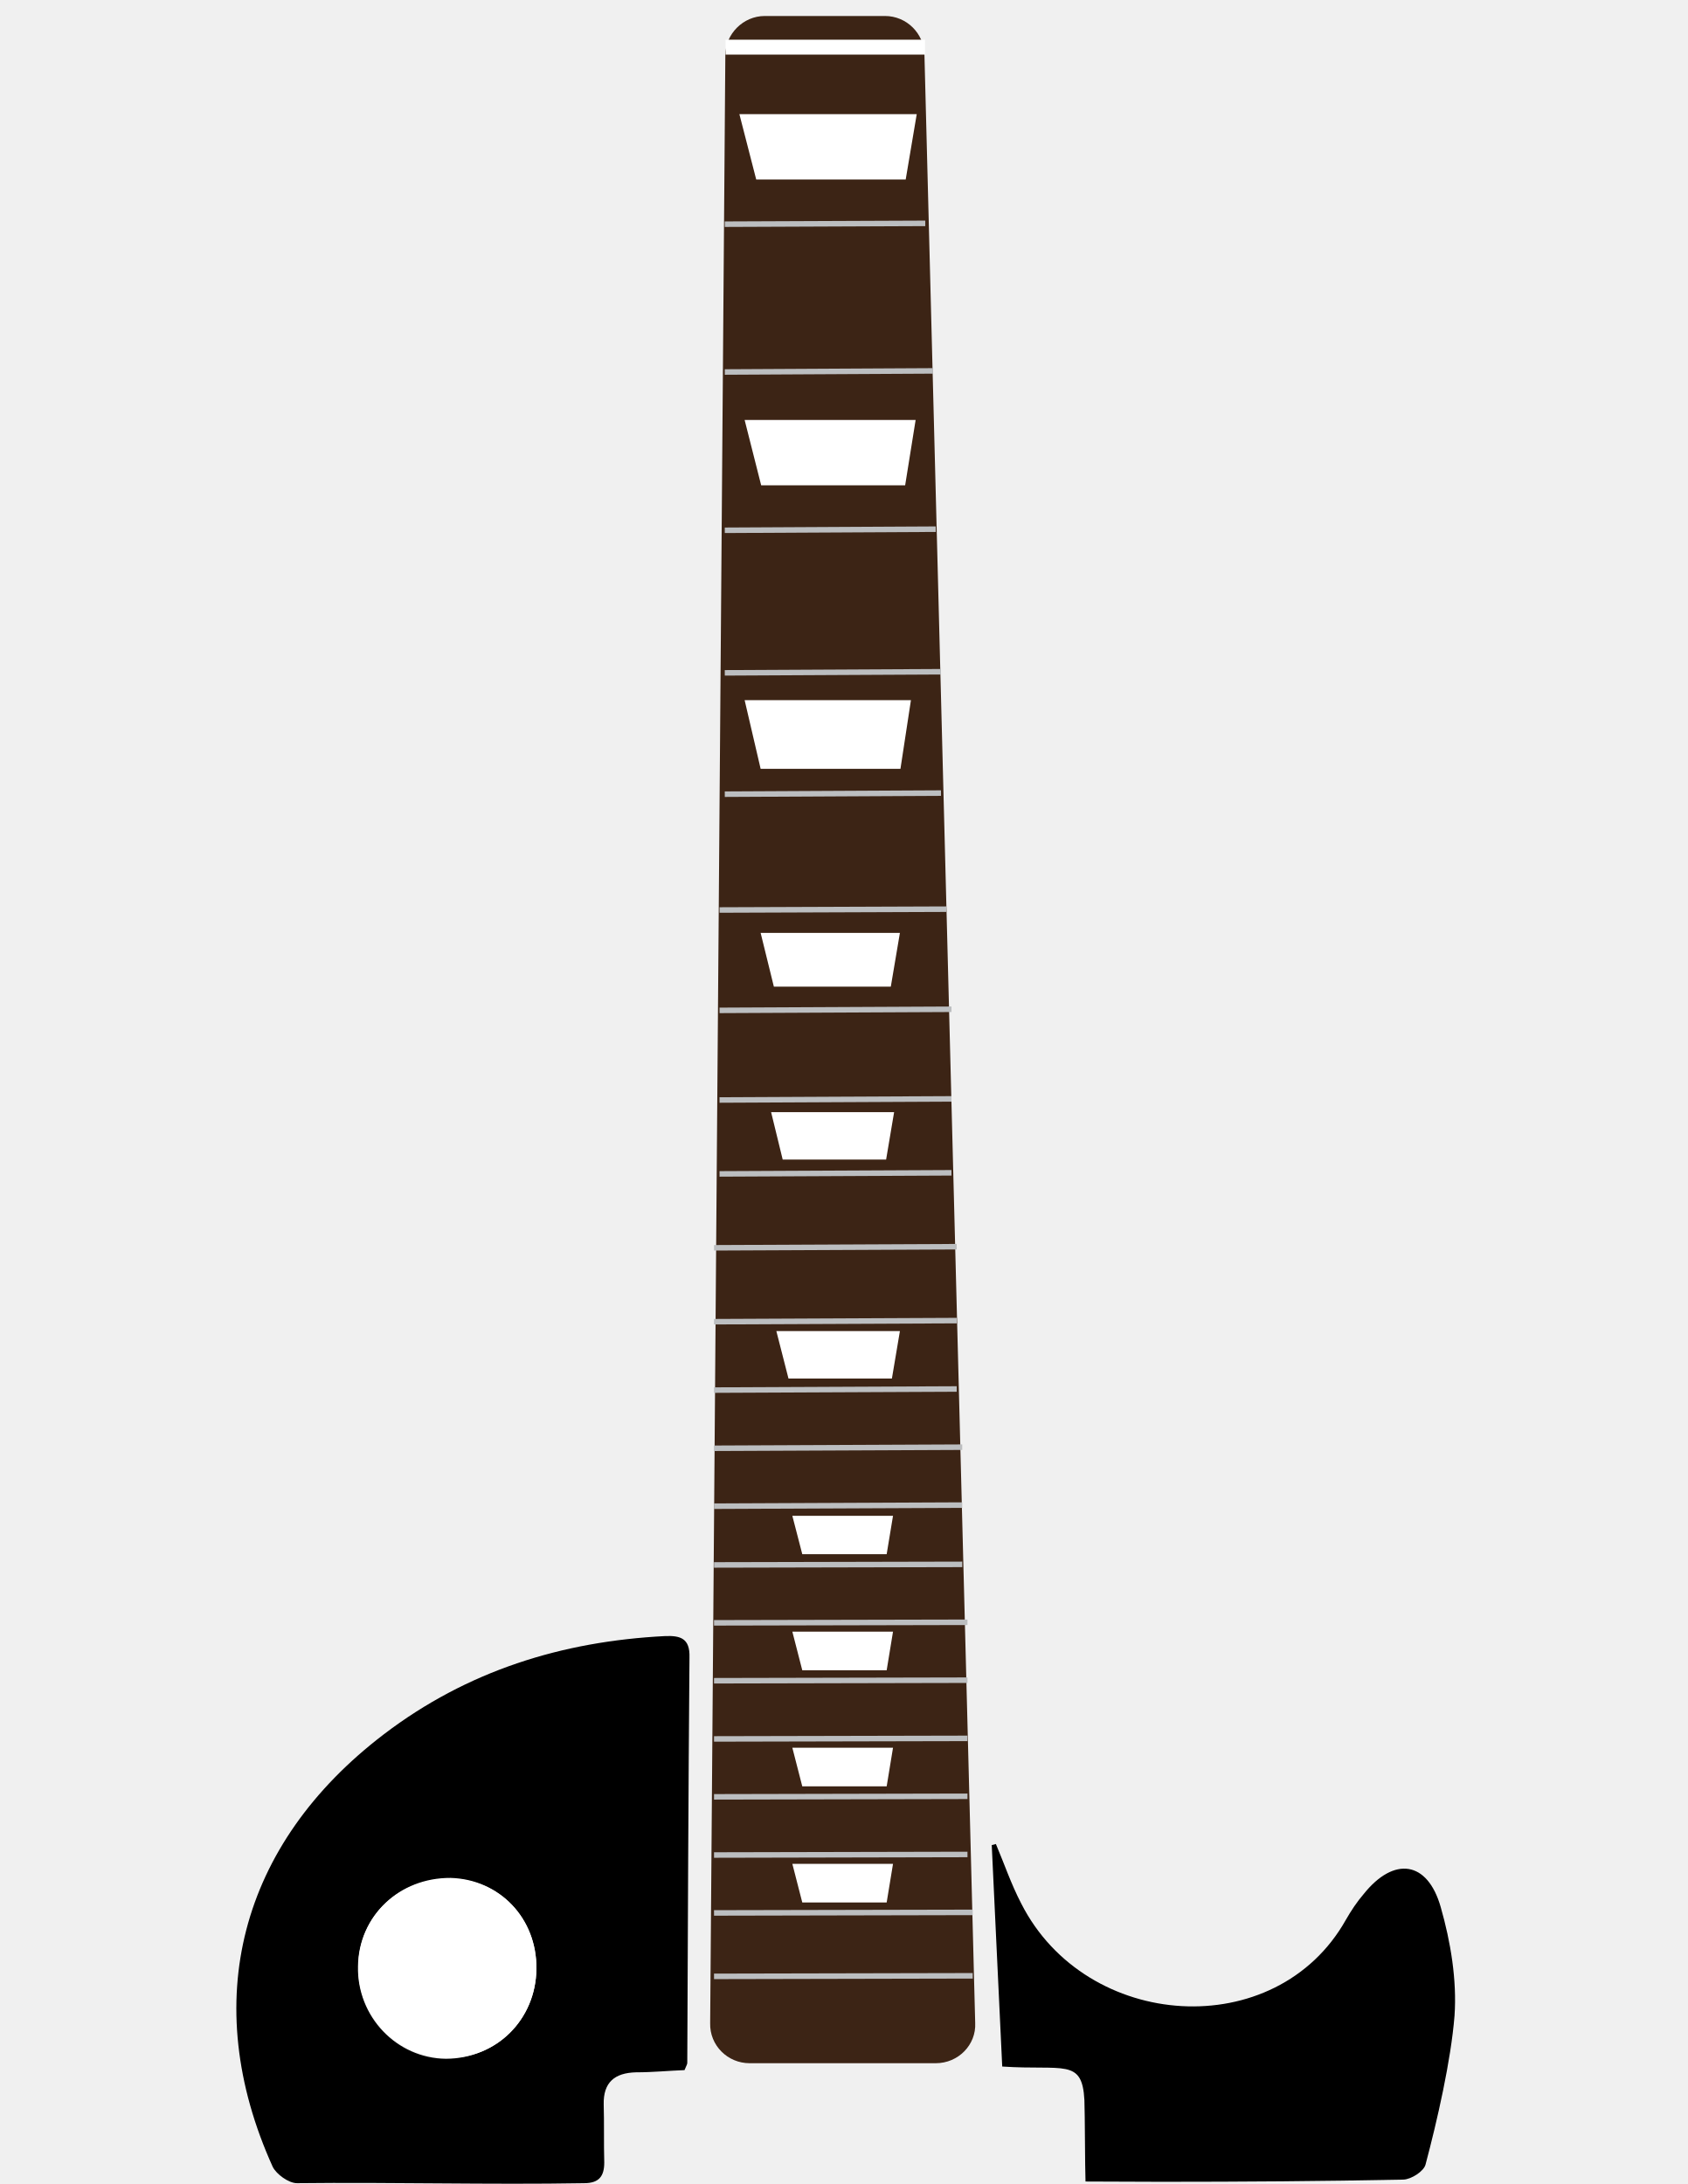
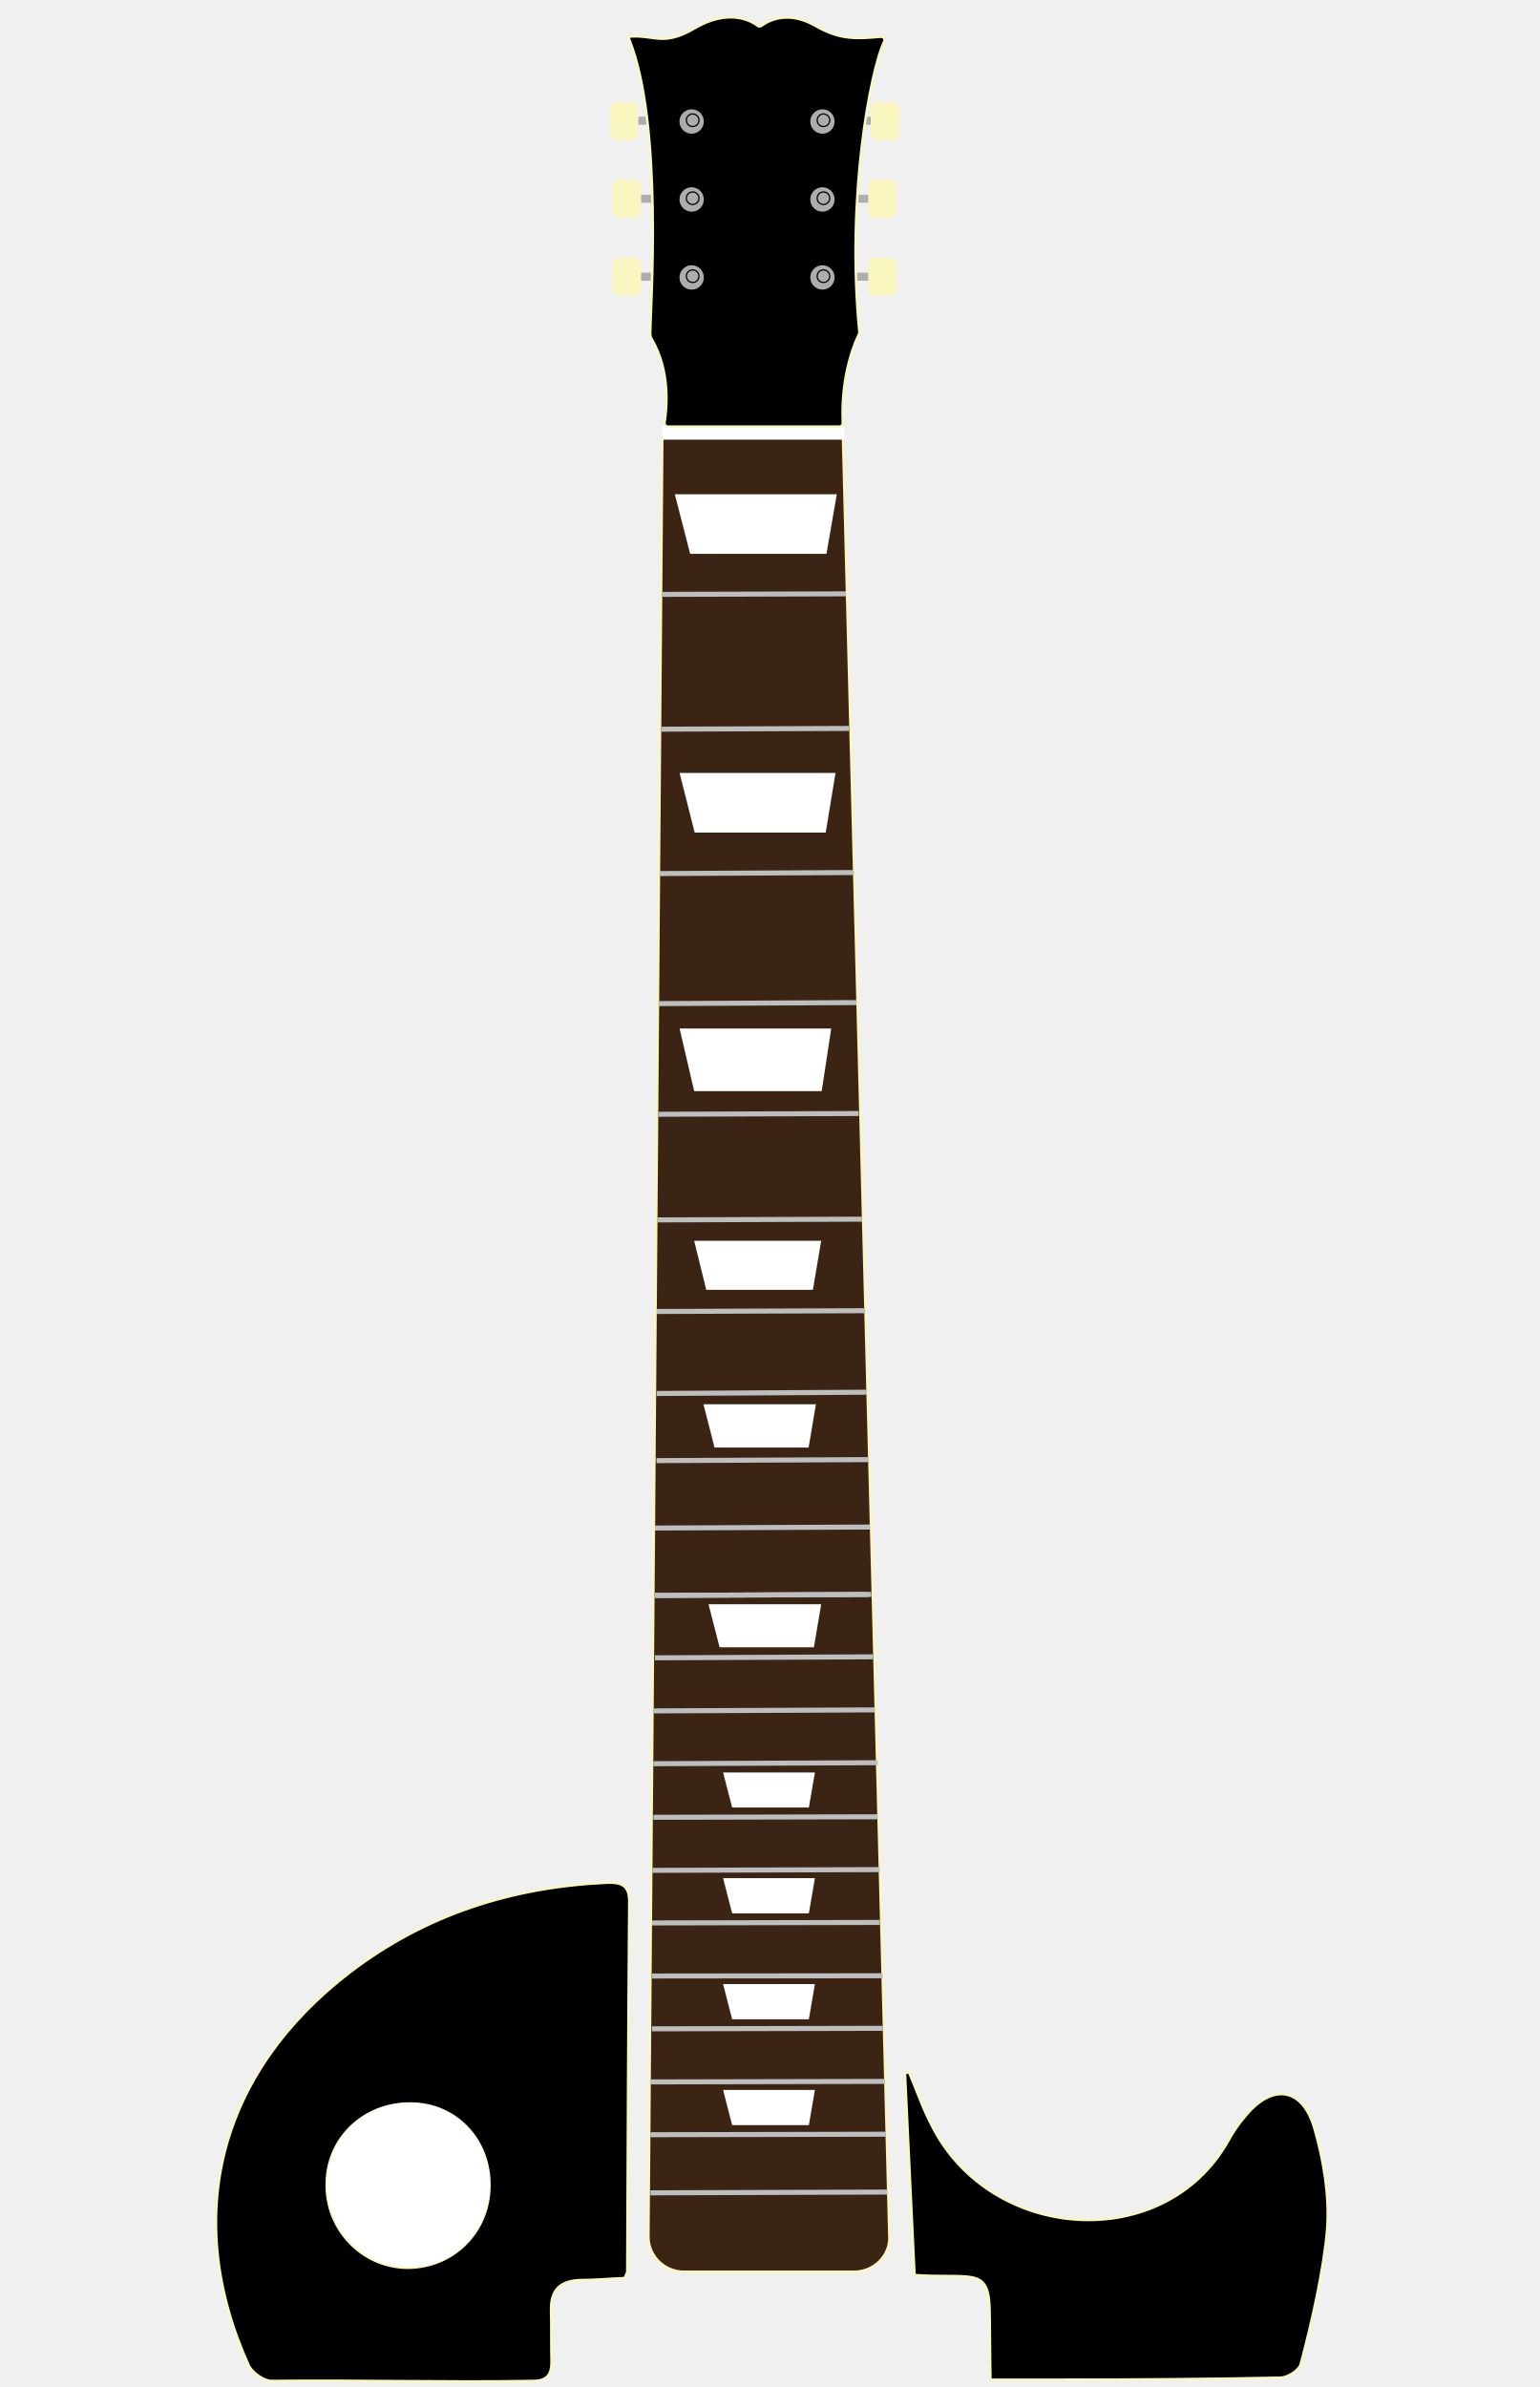
- <svg xmlns="http://www.w3.org/2000/svg" version="1.1" id="Layer_1" x="0px" y="0px" viewBox="0 0 612 792" enable-background="new 0 0 612 792" xml:space="preserve">
-   <g id="body">
-     <g>
+ <svg xmlns="http://www.w3.org/2000/svg" version="1.1" id="Layer_1" x="0px" y="0px" viewBox="0 -157 612 949" enable-background="new 0 -157 612 949" xml:space="preserve">
+   <g id="Layer_1_1_">
+     <g id="body">
      <g>
        <g>
-           <path d="M248.2,750.7c-5.5,0.2-11.5,0.8-17.6,0.8c-7.7,0.2-11.9,3.6-11.7,11.7c0.2,6.3,0,14.5,0.2,21c0,5-1.9,7.5-7.3,7.5      c-34.6,0.6-69.4-0.4-104.1,0c-3.1,0-7.5-3.3-8.8-5.9C71.8,725.9,87,668.7,139.2,628.9c30.2-23,64.5-33.7,102-35.6      c5.5-0.2,9,0.8,8.8,7.7c-0.4,49-0.6,97.9-0.8,147.1C249.2,748.6,248.8,749.2,248.2,750.7z M194.5,714      c0.2-18.4-13.4-32.5-31.2-32.7c-18.6-0.2-33.3,13.6-33.5,31.8c-0.4,18.2,14,33.3,31.9,33.5C179.9,746.5,194.3,732.4,194.5,714z" />
-           <path d="M393.6,791.1c-0.2-5.2-0.2-24.3-0.4-29.5c-0.8-15.3-7.5-10.7-29.8-12.2c-1.3-26.6-2.5-53.4-3.8-80.3      c1-0.2,0.8-0.2,1.5-0.4c3.1,7.3,5.5,14.5,9.2,21.6c23.5,46.3,92.4,50.9,117.7,5.9c1.9-3.3,4-6.5,6.5-9.4      c10.9-13.6,23.1-12.1,27.9,4.8c3.6,12.6,5.9,26.4,5,39.4c-1.3,16.3-6.3,38.1-10.5,53.9c-0.6,2.5-5.2,5.4-8,5.5      c-29.3,0.6-58.5,0.8-87.8,0.8" />
-           <path fill="#FFFFFF" d="M194.5,714c-0.2,18.4-14.5,32.7-32.7,32.3c-18-0.2-32.3-15.3-31.9-33.5c0.4-18.2,14.9-31.9,33.5-31.8      C181.1,681.5,194.7,695.6,194.5,714z" />
+           <g>
+             <path stroke="#F9F6C0" stroke-miterlimit="10" d="M248.4,748.7c-5.5,0.2-11.5,0.8-17.6,0.8c-7.7,0.2-11.8,3.6-11.7,11.7       c0.2,6.3,0,14.5,0.2,20.9c0,5-1.9,7.5-7.3,7.5c-34.6,0.6-69.4-0.4-104.1,0c-3.1,0-7.5-3.4-8.9-5.9       C72,724.1,87.2,666.9,139.3,627c30.2-23,64.5-33.8,102-35.5c5.5-0.2,9,0.8,8.9,7.7c-0.4,49-0.6,97.9-0.8,147.1       C249.3,746.6,249,747.2,248.4,748.7z M194.6,712c0.2-18.4-13.4-32.6-31.2-32.7c-18.6-0.2-33.3,13.6-33.5,31.8       c-0.4,18.2,14,33.3,32,33.5C180.2,744.6,194.5,730.4,194.6,712z" />
+             <path stroke="#F9F6C0" stroke-miterlimit="10" d="M393.8,789.1c-0.2-5.1-0.2-24.3-0.4-29.4c-0.8-15.3-7.5-10.7-29.8-12.2       c-1.3-26.6-2.5-53.4-3.8-80.3c1-0.2,0.8-0.2,1.6-0.4c3.1,7.3,5.5,14.5,9.2,21.5c23.5,46.3,92.4,50.9,117.7,5.9       c1.9-3.4,3.9-6.5,6.5-9.5c10.9-13.6,23.1-12.1,27.9,4.8c3.6,12.6,5.9,26.5,5,39.4c-1.3,16.3-6.3,38.1-10.5,53.9       c-0.6,2.5-5.1,5.4-8,5.5c-29.3,0.6-58.5,0.8-87.9,0.8C393.8,789.1,393.8,789.1,393.8,789.1z" />
+             <path fill="#FFFFFF" d="M194.6,712c-0.2,18.4-14.5,32.7-32.7,32.3c-18-0.2-32.3-15.3-32-33.5c0.4-18.2,14.8-32,33.5-31.8       C181.4,679.4,194.9,693.6,194.6,712z" />
+           </g>
        </g>
      </g>
    </g>
+     <g id="neck">
+       <g>
+         <g>
+           <path fill="#3C2415" stroke="#F9F6C0" stroke-miterlimit="10" d="M339.5,746.2H272c-8,0-14.5-6.5-14.2-14.5l5.5-713.6      c0-7.8,6.5-14.2,14.2-14.2H321c7.8,0,14.2,6.3,14.2,14.2l18.4,713.6C354.2,739.5,347.7,746.2,339.5,746.2z" />
+         </g>
+       </g>
+       <polygon fill="#FFFFFF" points="328.3,174 276.2,174 270.2,150.3 332.2,150.3   " />
+       <polygon fill="#FFFFFF" points="328.6,63.2 274.4,63.2 268.3,39.5 332.7,39.5   " />
+       <polygon fill="#FFFFFF" points="326.7,276.8 276,276.8 270.2,251.9 330.5,251.9   " />
+       <polygon fill="#FFFFFF" points="323.2,355.8 280.8,355.8 276,336.3 326.5,336.3   " />
+       <polygon fill="#FFFFFF" points="321.5,418.5 284.1,418.5 279.7,401.3 324.4,401.3   " />
+       <polygon fill="#FFFFFF" points="323.6,497.9 286.1,497.9 281.7,480.8 326.5,480.8   " />
+       <polygon fill="#FFFFFF" points="321.6,561.6 291.1,561.6 287.5,547.7 324,547.7   " />
+       <polygon fill="#FFFFFF" points="321.6,603.7 291.1,603.7 287.5,589.7 324,589.7   " />
+       <polygon fill="#FFFFFF" points="321.6,645.8 291.1,645.8 287.5,631.8 324,631.8   " />
+       <polygon fill="#FFFFFF" points="321.6,687.9 291.1,687.9 287.5,673.9 324,673.9   " />
+       <line fill="none" x1="270.2" y1="254.1" x2="330.1" y2="254.1" />
+       <line fill="none" stroke="#BCBEC0" stroke-width="2" stroke-miterlimit="10" x1="263.4" y1="79.3" x2="336.4" y2="79.1" />
+       <line fill="none" stroke="#BCBEC0" stroke-width="2" stroke-miterlimit="10" x1="263" y1="132.9" x2="337.6" y2="132.6" />
+       <line fill="none" stroke="#BCBEC0" stroke-width="2" stroke-miterlimit="10" x1="262.2" y1="190.3" x2="339.5" y2="189.9" />
+       <line fill="none" stroke="#BCBEC0" stroke-width="2" stroke-miterlimit="10" x1="261.8" y1="242" x2="340.6" y2="241.6" />
+       <line fill="none" stroke="#BCBEC0" stroke-width="2" stroke-miterlimit="10" x1="261.8" y1="286" x2="341.4" y2="285.7" />
+       <line fill="none" stroke="#BCBEC0" stroke-width="2" stroke-miterlimit="10" x1="261.4" y1="328" x2="342.7" y2="327.7" />
+       <line fill="none" stroke="#BCBEC0" stroke-width="2" stroke-miterlimit="10" x1="261.1" y1="364.4" x2="344" y2="364.1" />
+       <line fill="none" stroke="#BCBEC0" stroke-width="2" stroke-miterlimit="10" x1="261.1" y1="397" x2="344.7" y2="396.5" />
+       <line fill="none" stroke="#BCBEC0" stroke-width="2" stroke-miterlimit="10" x1="261" y1="423.7" x2="345.2" y2="423.3" />
+       <line fill="none" stroke="#BCBEC0" stroke-width="2" stroke-miterlimit="10" x1="260.4" y1="450.5" x2="345.9" y2="450.1" />
+       <line fill="none" stroke="#BCBEC0" stroke-width="2" stroke-miterlimit="10" x1="260.4" y1="477.3" x2="346.4" y2="476.9" />
+       <line fill="none" stroke="#BCBEC0" stroke-width="2" stroke-miterlimit="10" x1="260.4" y1="477.3" x2="345.2" y2="476.9" />
+       <line fill="none" stroke="#BCBEC0" stroke-width="2" stroke-miterlimit="10" x1="260.4" y1="502.1" x2="347.1" y2="501.7" />
+       <line fill="none" stroke="#BCBEC0" stroke-width="2" stroke-miterlimit="10" x1="259.8" y1="523.2" x2="347.9" y2="522.8" />
+       <line fill="none" stroke="#BCBEC0" stroke-width="2" stroke-miterlimit="10" x1="259.8" y1="544.2" x2="349" y2="543.8" />
+       <line fill="none" stroke="#BCBEC0" stroke-width="2" stroke-miterlimit="10" x1="259.8" y1="565.5" x2="349" y2="565.3" />
+       <line fill="none" stroke="#BCBEC0" stroke-width="2" stroke-miterlimit="10" x1="259.4" y1="586.6" x2="349.8" y2="586.3" />
+       <line fill="none" stroke="#BCBEC0" stroke-width="2" stroke-miterlimit="10" x1="259.2" y1="607.5" x2="349.8" y2="607.3" />
+       <line fill="none" stroke="#BCBEC0" stroke-width="2" stroke-miterlimit="10" x1="259.2" y1="628.6" x2="351" y2="628.5" />
+       <line fill="none" stroke="#BCBEC0" stroke-width="2" stroke-miterlimit="10" x1="259.2" y1="649.6" x2="351" y2="649.4" />
+       <line fill="none" stroke="#BCBEC0" stroke-width="2" stroke-miterlimit="10" x1="258.6" y1="670.7" x2="351.9" y2="670.5" />
+       <line fill="none" stroke="#BCBEC0" stroke-width="2" stroke-miterlimit="10" x1="258.6" y1="691.7" x2="352.2" y2="691.5" />
+       <line fill="none" stroke="#BCBEC0" stroke-width="2" stroke-miterlimit="10" x1="258.6" y1="714.8" x2="352.9" y2="714.5" />
+       <rect x="263.4" y="12.4" fill="#FFFFFF" width="72.3" height="5.4" />
+       <rect id="_x3C_Slice_x3E_" x="81.4" y="-1" fill="none" width="449.6" height="792" />
+     </g>
  </g>
-   <g id="neck">
-     <g>
-       <g>
-         <path fill="#3C2415" d="M339.3,748.2h-67.5c-8,0-14.5-6.5-14.3-14.5L263,20.1c0-7.8,6.5-14.3,14.3-14.3h43.6     c7.8,0,14.2,6.3,14.3,14.2l18.4,713.6C354,741.5,347.5,748.2,339.3,748.2z" />
-       </g>
-     </g>
-     <polygon fill="#FFFFFF" points="328.2,176 276,176 270,152.3 332,152.3  " />
-     <polygon fill="#FFFFFF" points="328.4,65.1 274.2,65.1 268.1,41.4 332.4,41.4  " />
-     <polygon fill="#FFFFFF" points="326.5,278.8 275.8,278.8 270,253.9 330.3,253.9  " />
-     <polygon fill="#FFFFFF" points="323,357.8 280.6,357.8 275.8,338.3 326.3,338.3  " />
-     <polygon fill="#FFFFFF" points="321.3,420.5 283.8,420.5 279.6,403.3 324.2,403.3  " />
-     <polygon fill="#FFFFFF" points="323.4,499.9 285.9,499.9 281.5,482.7 326.3,482.7  " />
-     <polygon fill="#FFFFFF" points="321.5,563.6 290.9,563.6 287.3,549.7 323.8,549.7  " />
-     <polygon fill="#FFFFFF" points="321.5,605.7 290.9,605.7 287.3,591.7 323.8,591.7  " />
-     <polygon fill="#FFFFFF" points="321.5,647.8 290.9,647.8 287.3,633.8 323.8,633.8  " />
-     <polygon fill="#FFFFFF" points="321.5,689.9 290.9,689.9 287.3,675.9 323.8,675.9  " />
-     <line fill="none" x1="270" y1="256" x2="329.9" y2="256" />
-     <line fill="none" stroke="#BCBEC0" stroke-width="2" stroke-miterlimit="10" x1="262.8" y1="81.3" x2="335.5" y2="81" />
-     <line fill="none" stroke="#BCBEC0" stroke-width="2" stroke-miterlimit="10" x1="262.8" y1="134.9" x2="338.3" y2="134.5" />
-     <line fill="none" stroke="#BCBEC0" stroke-width="2" stroke-miterlimit="10" x1="262.8" y1="192.3" x2="339.3" y2="191.9" />
-     <line fill="none" stroke="#BCBEC0" stroke-width="2" stroke-miterlimit="10" x1="262.8" y1="244" x2="341.2" y2="243.6" />
-     <line fill="none" stroke="#BCBEC0" stroke-width="2" stroke-miterlimit="10" x1="262.8" y1="288" x2="341.2" y2="287.6" />
-     <line fill="none" stroke="#BCBEC0" stroke-width="2" stroke-miterlimit="10" x1="260.9" y1="330" x2="343.1" y2="329.7" />
-     <line fill="none" stroke="#BCBEC0" stroke-width="2" stroke-miterlimit="10" x1="260.9" y1="366.4" x2="345" y2="366" />
-     <line fill="none" stroke="#BCBEC0" stroke-width="2" stroke-miterlimit="10" x1="260.9" y1="398.9" x2="345" y2="398.5" />
-     <line fill="none" stroke="#BCBEC0" stroke-width="2" stroke-miterlimit="10" x1="260.9" y1="425.7" x2="345" y2="425.3" />
-     <line fill="none" stroke="#BCBEC0" stroke-width="2" stroke-miterlimit="10" x1="258.9" y1="452.5" x2="346.9" y2="452.1" />
-     <line fill="none" stroke="#BCBEC0" stroke-width="2" stroke-miterlimit="10" x1="258.9" y1="479.3" x2="346.9" y2="478.9" />
-     <line fill="none" stroke="#BCBEC0" stroke-width="2" stroke-miterlimit="10" x1="258.9" y1="504.1" x2="346.9" y2="503.7" />
-     <line fill="none" stroke="#BCBEC0" stroke-width="2" stroke-miterlimit="10" x1="258.9" y1="525.2" x2="348.9" y2="524.8" />
-     <line fill="none" stroke="#BCBEC0" stroke-width="2" stroke-miterlimit="10" x1="258.9" y1="546.2" x2="348.9" y2="545.8" />
-     <line fill="none" stroke="#BCBEC0" stroke-width="2" stroke-miterlimit="10" x1="258.9" y1="567.5" x2="348.9" y2="567.3" />
-     <line fill="none" stroke="#BCBEC0" stroke-width="2" stroke-miterlimit="10" x1="258.9" y1="588.5" x2="350.8" y2="588.3" />
-     <line fill="none" stroke="#BCBEC0" stroke-width="2" stroke-miterlimit="10" x1="258.9" y1="609.5" x2="350.8" y2="609.3" />
-     <line fill="none" stroke="#BCBEC0" stroke-width="2" stroke-miterlimit="10" x1="258.9" y1="630.6" x2="350.8" y2="630.4" />
-     <line fill="none" stroke="#BCBEC0" stroke-width="2" stroke-miterlimit="10" x1="258.9" y1="651.6" x2="350.8" y2="651.4" />
-     <line fill="none" stroke="#BCBEC0" stroke-width="2" stroke-miterlimit="10" x1="258.9" y1="672.7" x2="350.8" y2="672.5" />
-     <line fill="none" stroke="#BCBEC0" stroke-width="2" stroke-miterlimit="10" x1="258.9" y1="693.7" x2="352.7" y2="693.5" />
-     <line fill="none" stroke="#BCBEC0" stroke-width="2" stroke-miterlimit="10" x1="258.9" y1="716.7" x2="352.7" y2="716.5" />
-     <rect x="263.1" y="14.4" fill="#FFFFFF" width="72.3" height="5.4" />
-     <rect id="_x3C_Slice_x3E_" x="81.2" y="1" fill="none" width="449.6" height="792" />
+   <g id="Layer_4">
+     <rect x="337.4" y="-110.6" fill="#ADADAD" width="10.4" height="3.2" />
+     <path fill="#F9F6C0" d="M354.7-101.3h-5.7c-1.6,0-2.8-1.3-2.8-2.8v-9.5c0-1.6,1.3-2.8,2.8-2.8h5.7c1.6,0,2.8,1.3,2.8,2.8v9.5   C357.5-102.6,356.4-101.3,354.7-101.3z" />
+     <rect x="336.4" y="-79.6" fill="#ADADAD" width="10.4" height="3.2" />
+     <path fill="#F9F6C0" d="M353.7-70.4H348c-1.6,0-2.8-1.3-2.8-2.8v-9.5c0-1.6,1.3-2.8,2.8-2.8h5.7c1.6,0,2.8,1.3,2.8,2.8v9.5   C356.6-71.6,355.3-70.4,353.7-70.4z" />
+     <rect x="336.4" y="-48.6" fill="#ADADAD" width="10.4" height="3.2" />
+     <path fill="#F9F6C0" d="M353.7-39.4H348c-1.6,0-2.8-1.3-2.8-2.8v-9.5c0-1.6,1.3-2.8,2.8-2.8h5.7c1.6,0,2.8,1.3,2.8,2.8v9.5   C356.6-40.6,355.3-39.4,353.7-39.4z" />
+     <rect x="252.2" y="-110.6" fill="#ADADAD" width="10.4" height="3.2" />
+     <path fill="#F9F6C0" d="M245.3-101.3h5.7c1.6,0,2.8-1.3,2.8-2.8v-9.5c0-1.6-1.3-2.8-2.8-2.8h-5.7c-1.6,0-2.8,1.3-2.8,2.8v9.5   C242.4-102.6,243.7-101.3,245.3-101.3z" />
+     <rect x="253.2" y="-79.6" fill="#ADADAD" width="10.4" height="3.2" />
+     <path fill="#F9F6C0" d="M246.4-70.4h5.7c1.6,0,2.8-1.3,2.8-2.8v-9.5c0-1.6-1.3-2.8-2.8-2.8h-5.7c-1.6,0-2.8,1.3-2.8,2.8v9.5   C243.4-71.6,244.7-70.4,246.4-70.4z" />
+     <rect x="253.2" y="-48.6" fill="#ADADAD" width="10.4" height="3.2" />
+     <path fill="#F9F6C0" d="M246.4-39.4h5.7c1.6,0,2.8-1.3,2.8-2.8v-9.5c0-1.6-1.3-2.8-2.8-2.8h-5.7c-1.6,0-2.8,1.3-2.8,2.8v9.5   C243.4-40.6,244.7-39.4,246.4-39.4z" />
+   </g>
+   <g id="Layer_2">
+     <path stroke="#F9F6C0" stroke-miterlimit="10" d="M250.1-141.5c-0.2-0.5,0.1-1,0.6-1c9.8-0.6,13,3.9,25-3c14-8.4,23-3.2,25.5-1.3   c0.4,0.4,1,0.4,1.6,0c2.4-1.8,10.3-6.3,21.3,0c10.4,6,17,5.1,26.2,4.4c1-0.1,1.7,1,1.3,1.8c-5.4,11-15.2,61.9-9.9,115.6   c0,0.2,0,0.5-0.1,0.7c-1.1,2.2-7.4,15.4-6.5,35.5c0,0.7-0.5,1.4-1.3,1.4h-68.3c-0.8,0-1.4-0.7-1.3-1.6c0.8-4.8,2.6-20.2-5.1-33.2   c-0.4-0.7-0.6-1.4-0.6-2.2C258.6-34.3,263.8-107.9,250.1-141.5z" />
+   </g>
+   <g id="Layer_3">
+     <circle fill="#ADADAD" stroke="#000000" stroke-width="0.5" stroke-miterlimit="10" cx="275" cy="-108.7" r="5.1" />
+     <circle fill="#ADADAD" stroke="#000000" stroke-width="0.5" stroke-miterlimit="10" cx="275.4" cy="-109.2" r="2.5" />
+     <circle fill="#ADADAD" stroke="#000000" stroke-width="0.5" stroke-miterlimit="10" cx="275" cy="-77.7" r="5.1" />
+     <circle fill="#ADADAD" stroke="#000000" stroke-width="0.5" stroke-miterlimit="10" cx="275.4" cy="-78.2" r="2.5" />
+     <circle fill="#ADADAD" stroke="#000000" stroke-width="0.5" stroke-miterlimit="10" cx="275" cy="-46.7" r="5.1" />
+     <circle fill="#ADADAD" stroke="#000000" stroke-width="0.5" stroke-miterlimit="10" cx="275.4" cy="-47.2" r="2.5" />
+     <circle fill="#ADADAD" stroke="#000000" stroke-width="0.5" stroke-miterlimit="10" cx="327" cy="-108.7" r="5.1" />
+     <circle fill="#ADADAD" stroke="#000000" stroke-width="0.5" stroke-miterlimit="10" cx="327.4" cy="-109.2" r="2.5" />
+     <circle fill="#ADADAD" stroke="#000000" stroke-width="0.5" stroke-miterlimit="10" cx="327" cy="-77.7" r="5.1" />
+     <circle fill="#ADADAD" stroke="#000000" stroke-width="0.5" stroke-miterlimit="10" cx="327.4" cy="-78.2" r="2.5" />
+     <circle fill="#ADADAD" stroke="#000000" stroke-width="0.5" stroke-miterlimit="10" cx="327" cy="-46.7" r="5.1" />
+     <circle fill="#ADADAD" stroke="#000000" stroke-width="0.5" stroke-miterlimit="10" cx="327.4" cy="-47.2" r="2.5" />
  </g>
</svg>
